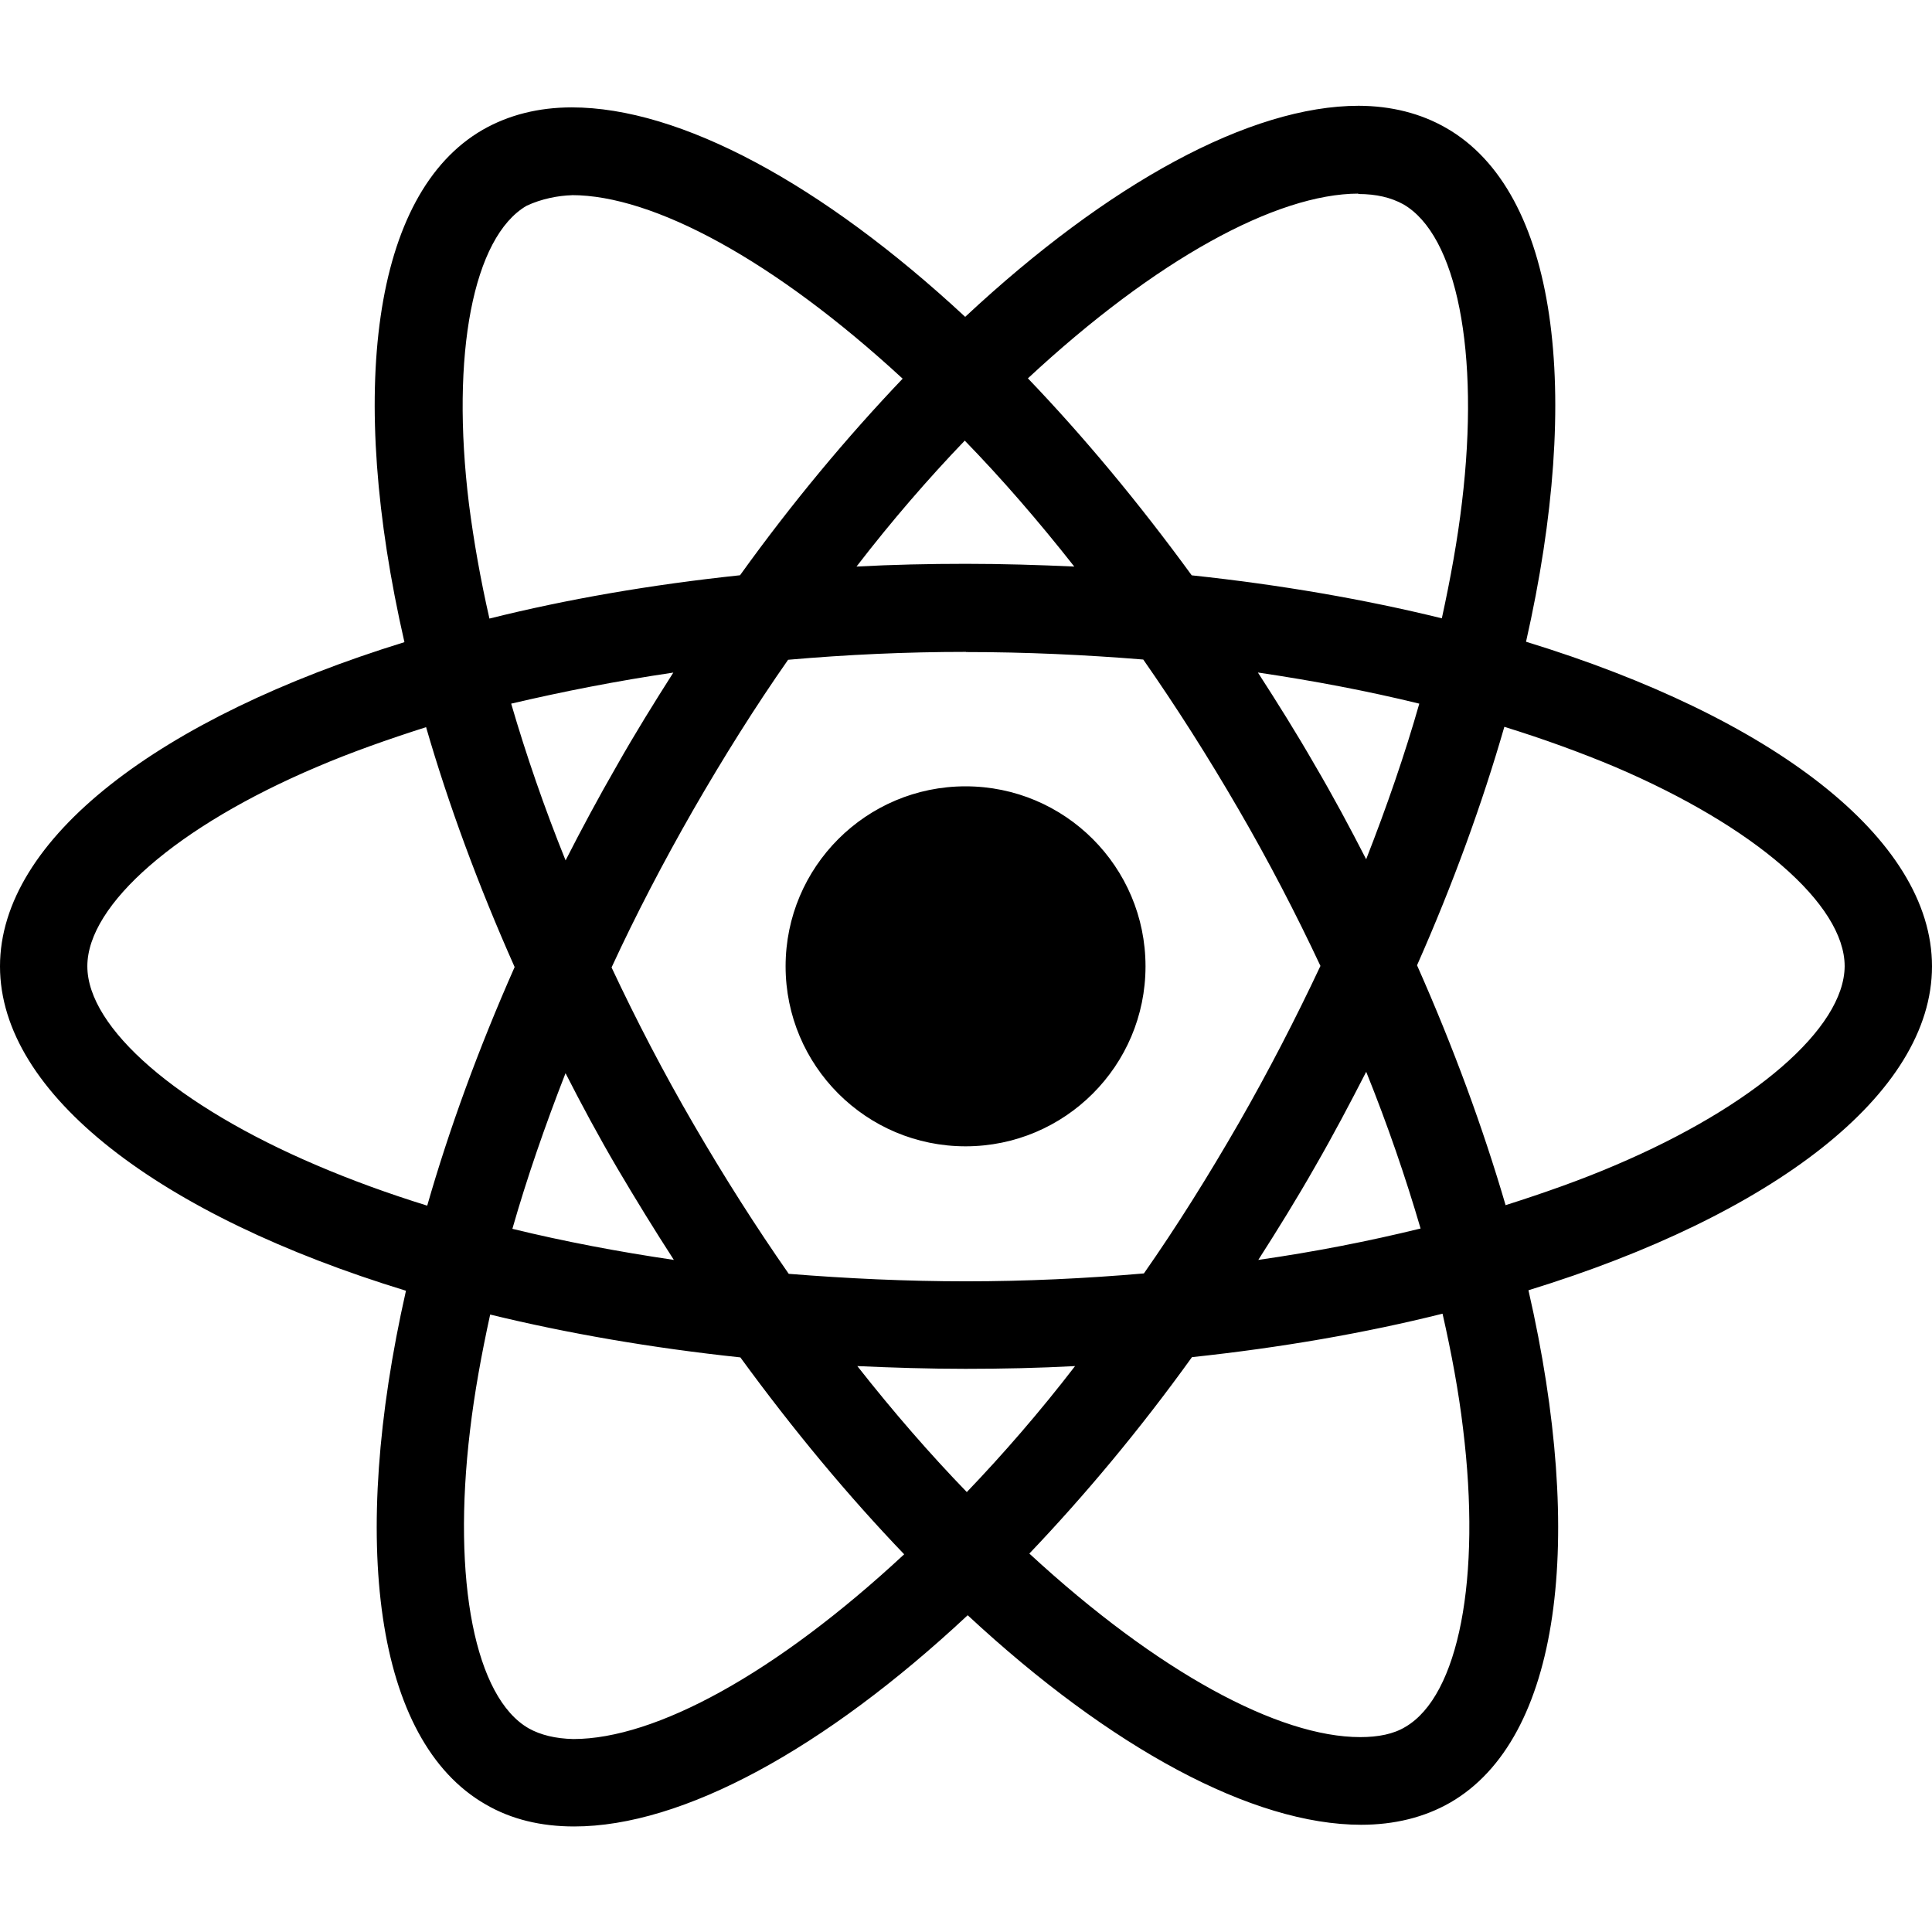
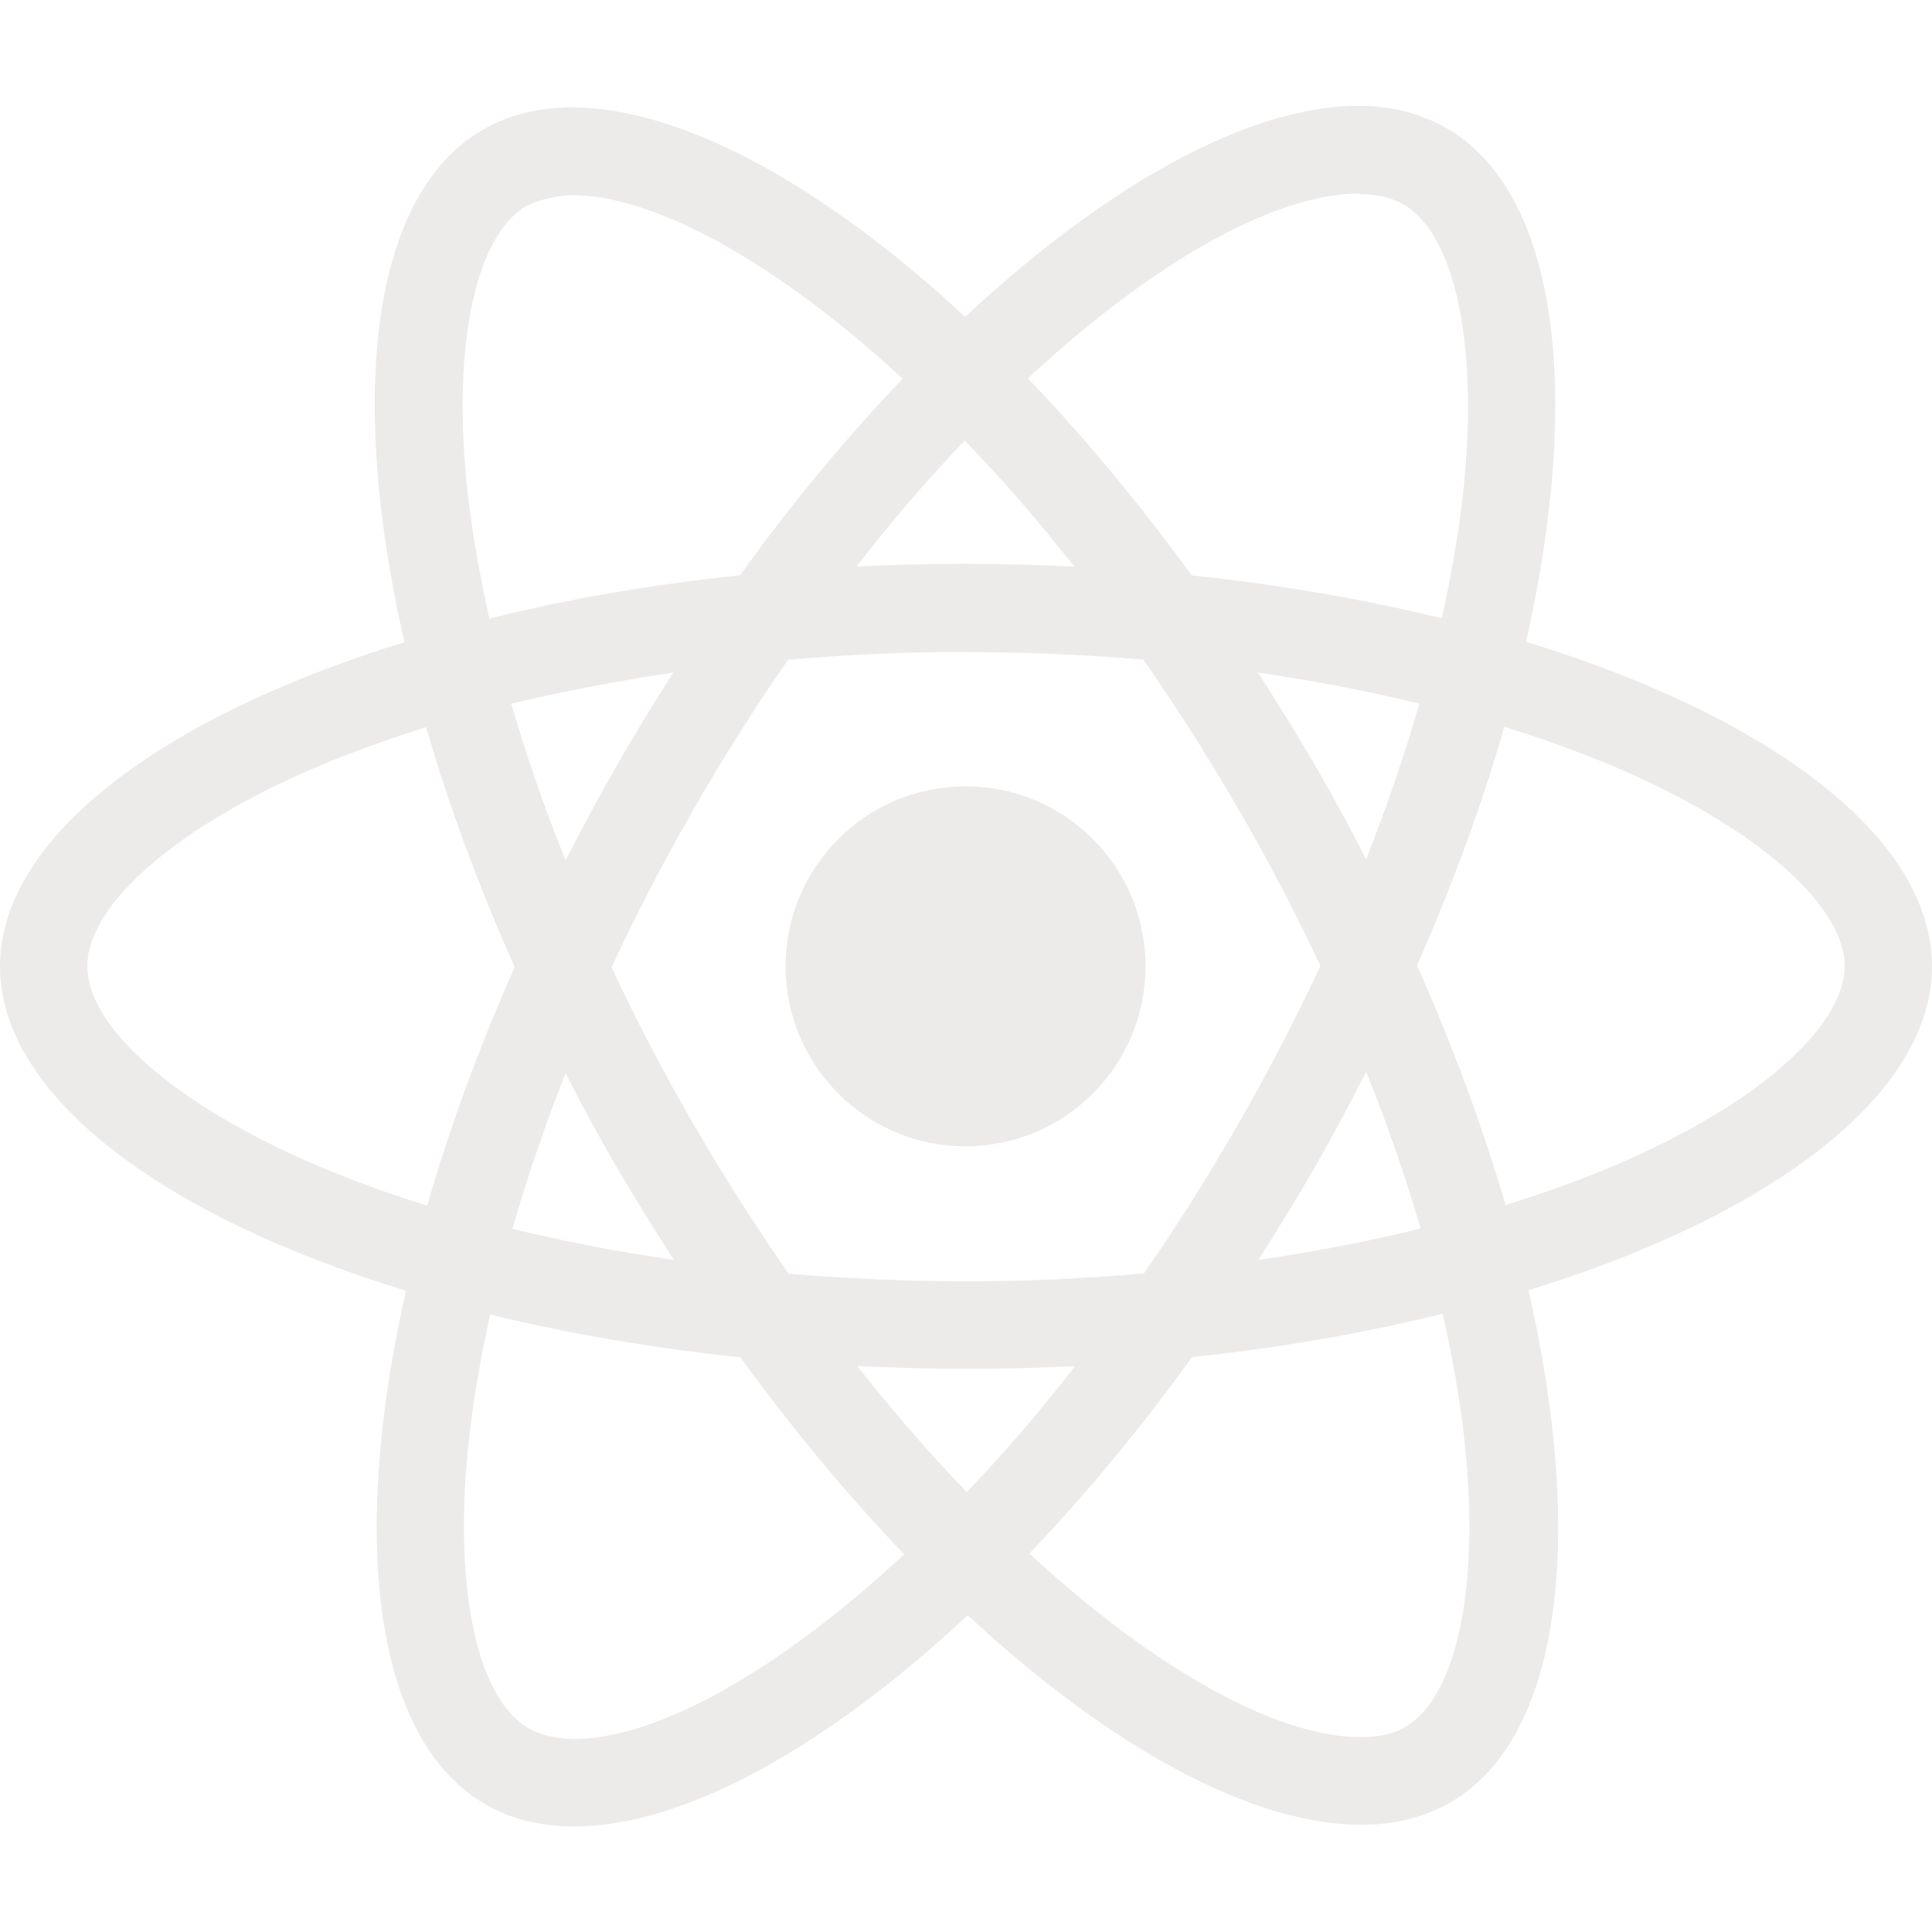
<svg xmlns="http://www.w3.org/2000/svg" role="img" viewBox="0 0 24 24">
-   <path d="M14.23 12.004a2.236 2.236 0 0 1-2.235 2.236 2.236 2.236 0 0 1-2.236-2.236 2.236 2.236 0 0 1 2.235-2.236 2.236 2.236 0 0 1 2.236 2.236zm2.648-10.69c-1.346 0-3.107.96-4.888 2.622-1.78-1.653-3.542-2.602-4.887-2.602-.41 0-.783.093-1.106.278-1.375.793-1.683 3.264-.973 6.365C1.98 8.917 0 10.42 0 12.004c0 1.59 1.99 3.097 5.043 4.03-.704 3.113-.39 5.588.988 6.38.32.187.69.275 1.102.275 1.345 0 3.107-.96 4.888-2.624 1.78 1.654 3.542 2.603 4.887 2.603.41 0 .783-.09 1.106-.275 1.374-.792 1.683-3.263.973-6.365C22.02 15.096 24 13.59 24 12.004c0-1.59-1.99-3.097-5.043-4.032.704-3.11.39-5.587-.988-6.38-.318-.184-.688-.277-1.092-.278zm-.005 1.09v.006c.225 0 .406.044.558.127.666.382.955 1.835.73 3.704-.054.46-.142.945-.25 1.44-.96-.236-2.006-.417-3.107-.534-.66-.905-1.345-1.727-2.035-2.447 1.592-1.48 3.087-2.292 4.105-2.295zm-9.77.02c1.012 0 2.514.808 4.11 2.28-.686.72-1.37 1.537-2.02 2.442-1.107.117-2.154.298-3.113.538-.112-.49-.195-.964-.254-1.42-.23-1.868.054-3.32.714-3.707.19-.09.4-.127.563-.132zm4.882 3.05c.455.468.91.992 1.36 1.564-.44-.02-.89-.034-1.345-.034-.46 0-.915.01-1.36.034.44-.572.895-1.096 1.345-1.565zM12 8.1c.74 0 1.477.034 2.202.093.406.582.802 1.203 1.183 1.86.372.64.71 1.29 1.018 1.946-.308.655-.646 1.31-1.013 1.95-.38.66-.773 1.288-1.18 1.87-.728.063-1.466.098-2.21.098-.74 0-1.477-.035-2.202-.093-.406-.582-.802-1.204-1.183-1.86-.372-.64-.71-1.29-1.018-1.946.303-.657.646-1.313 1.013-1.954.38-.66.773-1.286 1.18-1.868.728-.064 1.466-.098 2.21-.098zm-3.635.254c-.24.377-.48.763-.704 1.16-.225.39-.435.782-.635 1.174-.265-.656-.49-1.31-.676-1.947.64-.15 1.315-.283 2.015-.386zm7.26 0c.695.103 1.365.23 2.006.387-.18.632-.405 1.282-.66 1.933-.2-.39-.41-.783-.64-1.174-.225-.392-.465-.774-.705-1.146zm3.063.675c.484.15.944.317 1.375.498 1.732.74 2.852 1.708 2.852 2.476-.005.768-1.125 1.74-2.857 2.475-.42.18-.88.342-1.355.493-.28-.958-.646-1.956-1.1-2.98.45-1.017.81-2.01 1.085-2.964zm-13.395.004c.278.96.645 1.957 1.1 2.98-.45 1.017-.812 2.01-1.086 2.964-.484-.15-.944-.318-1.37-.5-1.732-.737-2.852-1.706-2.852-2.474 0-.768 1.12-1.742 2.852-2.476.42-.18.88-.342 1.356-.494zm11.678 4.28c.265.657.49 1.312.676 1.948-.64.157-1.316.29-2.016.39.24-.375.48-.762.705-1.158.225-.39.435-.788.636-1.18zm-9.945.02c.2.392.41.783.64 1.175.23.39.465.772.705 1.143-.695-.102-1.365-.23-2.006-.386.18-.63.406-1.282.66-1.933zM17.92 16.32c.112.493.2.968.254 1.423.23 1.868-.054 3.32-.714 3.708-.147.09-.338.128-.563.128-1.012 0-2.514-.807-4.11-2.28.686-.72 1.37-1.536 2.02-2.44 1.107-.118 2.154-.3 3.113-.54zm-11.83.01c.96.234 2.006.415 3.107.532.66.905 1.345 1.727 2.035 2.446-1.595 1.483-3.092 2.295-4.11 2.295-.22-.005-.406-.05-.553-.132-.666-.38-.955-1.834-.73-3.703.054-.46.142-.944.25-1.438zm4.56.64c.44.02.89.034 1.345.034.46 0 .915-.01 1.36-.034-.44.572-.895 1.095-1.345 1.565-.455-.47-.91-.993-1.36-1.565z" />
+   <path fill="#edeaea" d="M14.23 12.004a2.236 2.236 0 0 1-2.235 2.236 2.236 2.236 0 0 1-2.236-2.236 2.236 2.236 0 0 1 2.235-2.236 2.236 2.236 0 0 1 2.236 2.236zm2.648-10.69c-1.346 0-3.107.96-4.888 2.622-1.78-1.653-3.542-2.602-4.887-2.602-.41 0-.783.093-1.106.278-1.375.793-1.683 3.264-.973 6.365C1.98 8.917 0 10.42 0 12.004c0 1.59 1.99 3.097 5.043 4.03-.704 3.113-.39 5.588.988 6.38.32.187.69.275 1.102.275 1.345 0 3.107-.96 4.888-2.624 1.78 1.654 3.542 2.603 4.887 2.603.41 0 .783-.09 1.106-.275 1.374-.792 1.683-3.263.973-6.365C22.02 15.096 24 13.59 24 12.004c0-1.59-1.99-3.097-5.043-4.032.704-3.11.39-5.587-.988-6.38-.318-.184-.688-.277-1.092-.278zm-.005 1.09v.006c.225 0 .406.044.558.127.666.382.955 1.835.73 3.704-.054.46-.142.945-.25 1.44-.96-.236-2.006-.417-3.107-.534-.66-.905-1.345-1.727-2.035-2.447 1.592-1.48 3.087-2.292 4.105-2.295zm-9.77.02c1.012 0 2.514.808 4.11 2.28-.686.72-1.37 1.537-2.02 2.442-1.107.117-2.154.298-3.113.538-.112-.49-.195-.964-.254-1.42-.23-1.868.054-3.32.714-3.707.19-.09.4-.127.563-.132zm4.882 3.05c.455.468.91.992 1.36 1.564-.44-.02-.89-.034-1.345-.034-.46 0-.915.01-1.36.034.44-.572.895-1.096 1.345-1.565zM12 8.1c.74 0 1.477.034 2.202.093.406.582.802 1.203 1.183 1.86.372.64.71 1.29 1.018 1.946-.308.655-.646 1.31-1.013 1.95-.38.66-.773 1.288-1.18 1.87-.728.063-1.466.098-2.21.098-.74 0-1.477-.035-2.202-.093-.406-.582-.802-1.204-1.183-1.86-.372-.64-.71-1.29-1.018-1.946.303-.657.646-1.313 1.013-1.954.38-.66.773-1.286 1.18-1.868.728-.064 1.466-.098 2.21-.098zm-3.635.254c-.24.377-.48.763-.704 1.16-.225.39-.435.782-.635 1.174-.265-.656-.49-1.31-.676-1.947.64-.15 1.315-.283 2.015-.386zm7.26 0c.695.103 1.365.23 2.006.387-.18.632-.405 1.282-.66 1.933-.2-.39-.41-.783-.64-1.174-.225-.392-.465-.774-.705-1.146zm3.063.675c.484.15.944.317 1.375.498 1.732.74 2.852 1.708 2.852 2.476-.005.768-1.125 1.74-2.857 2.475-.42.18-.88.342-1.355.493-.28-.958-.646-1.956-1.1-2.98.45-1.017.81-2.01 1.085-2.964zm-13.395.004c.278.96.645 1.957 1.1 2.98-.45 1.017-.812 2.01-1.086 2.964-.484-.15-.944-.318-1.37-.5-1.732-.737-2.852-1.706-2.852-2.474 0-.768 1.12-1.742 2.852-2.476.42-.18.88-.342 1.356-.494zm11.678 4.28c.265.657.49 1.312.676 1.948-.64.157-1.316.29-2.016.39.24-.375.48-.762.705-1.158.225-.39.435-.788.636-1.18zm-9.945.02c.2.392.41.783.64 1.175.23.39.465.772.705 1.143-.695-.102-1.365-.23-2.006-.386.18-.63.406-1.282.66-1.933zM17.92 16.32c.112.493.2.968.254 1.423.23 1.868-.054 3.32-.714 3.708-.147.09-.338.128-.563.128-1.012 0-2.514-.807-4.11-2.28.686-.72 1.37-1.536 2.02-2.44 1.107-.118 2.154-.3 3.113-.54zm-11.83.01c.96.234 2.006.415 3.107.532.66.905 1.345 1.727 2.035 2.446-1.595 1.483-3.092 2.295-4.11 2.295-.22-.005-.406-.05-.553-.132-.666-.38-.955-1.834-.73-3.703.054-.46.142-.944.25-1.438zm4.56.64c.44.02.89.034 1.345.034.46 0 .915-.01 1.36-.034-.44.572-.895 1.095-1.345 1.565-.455-.47-.91-.993-1.36-1.565z" />
</svg>
